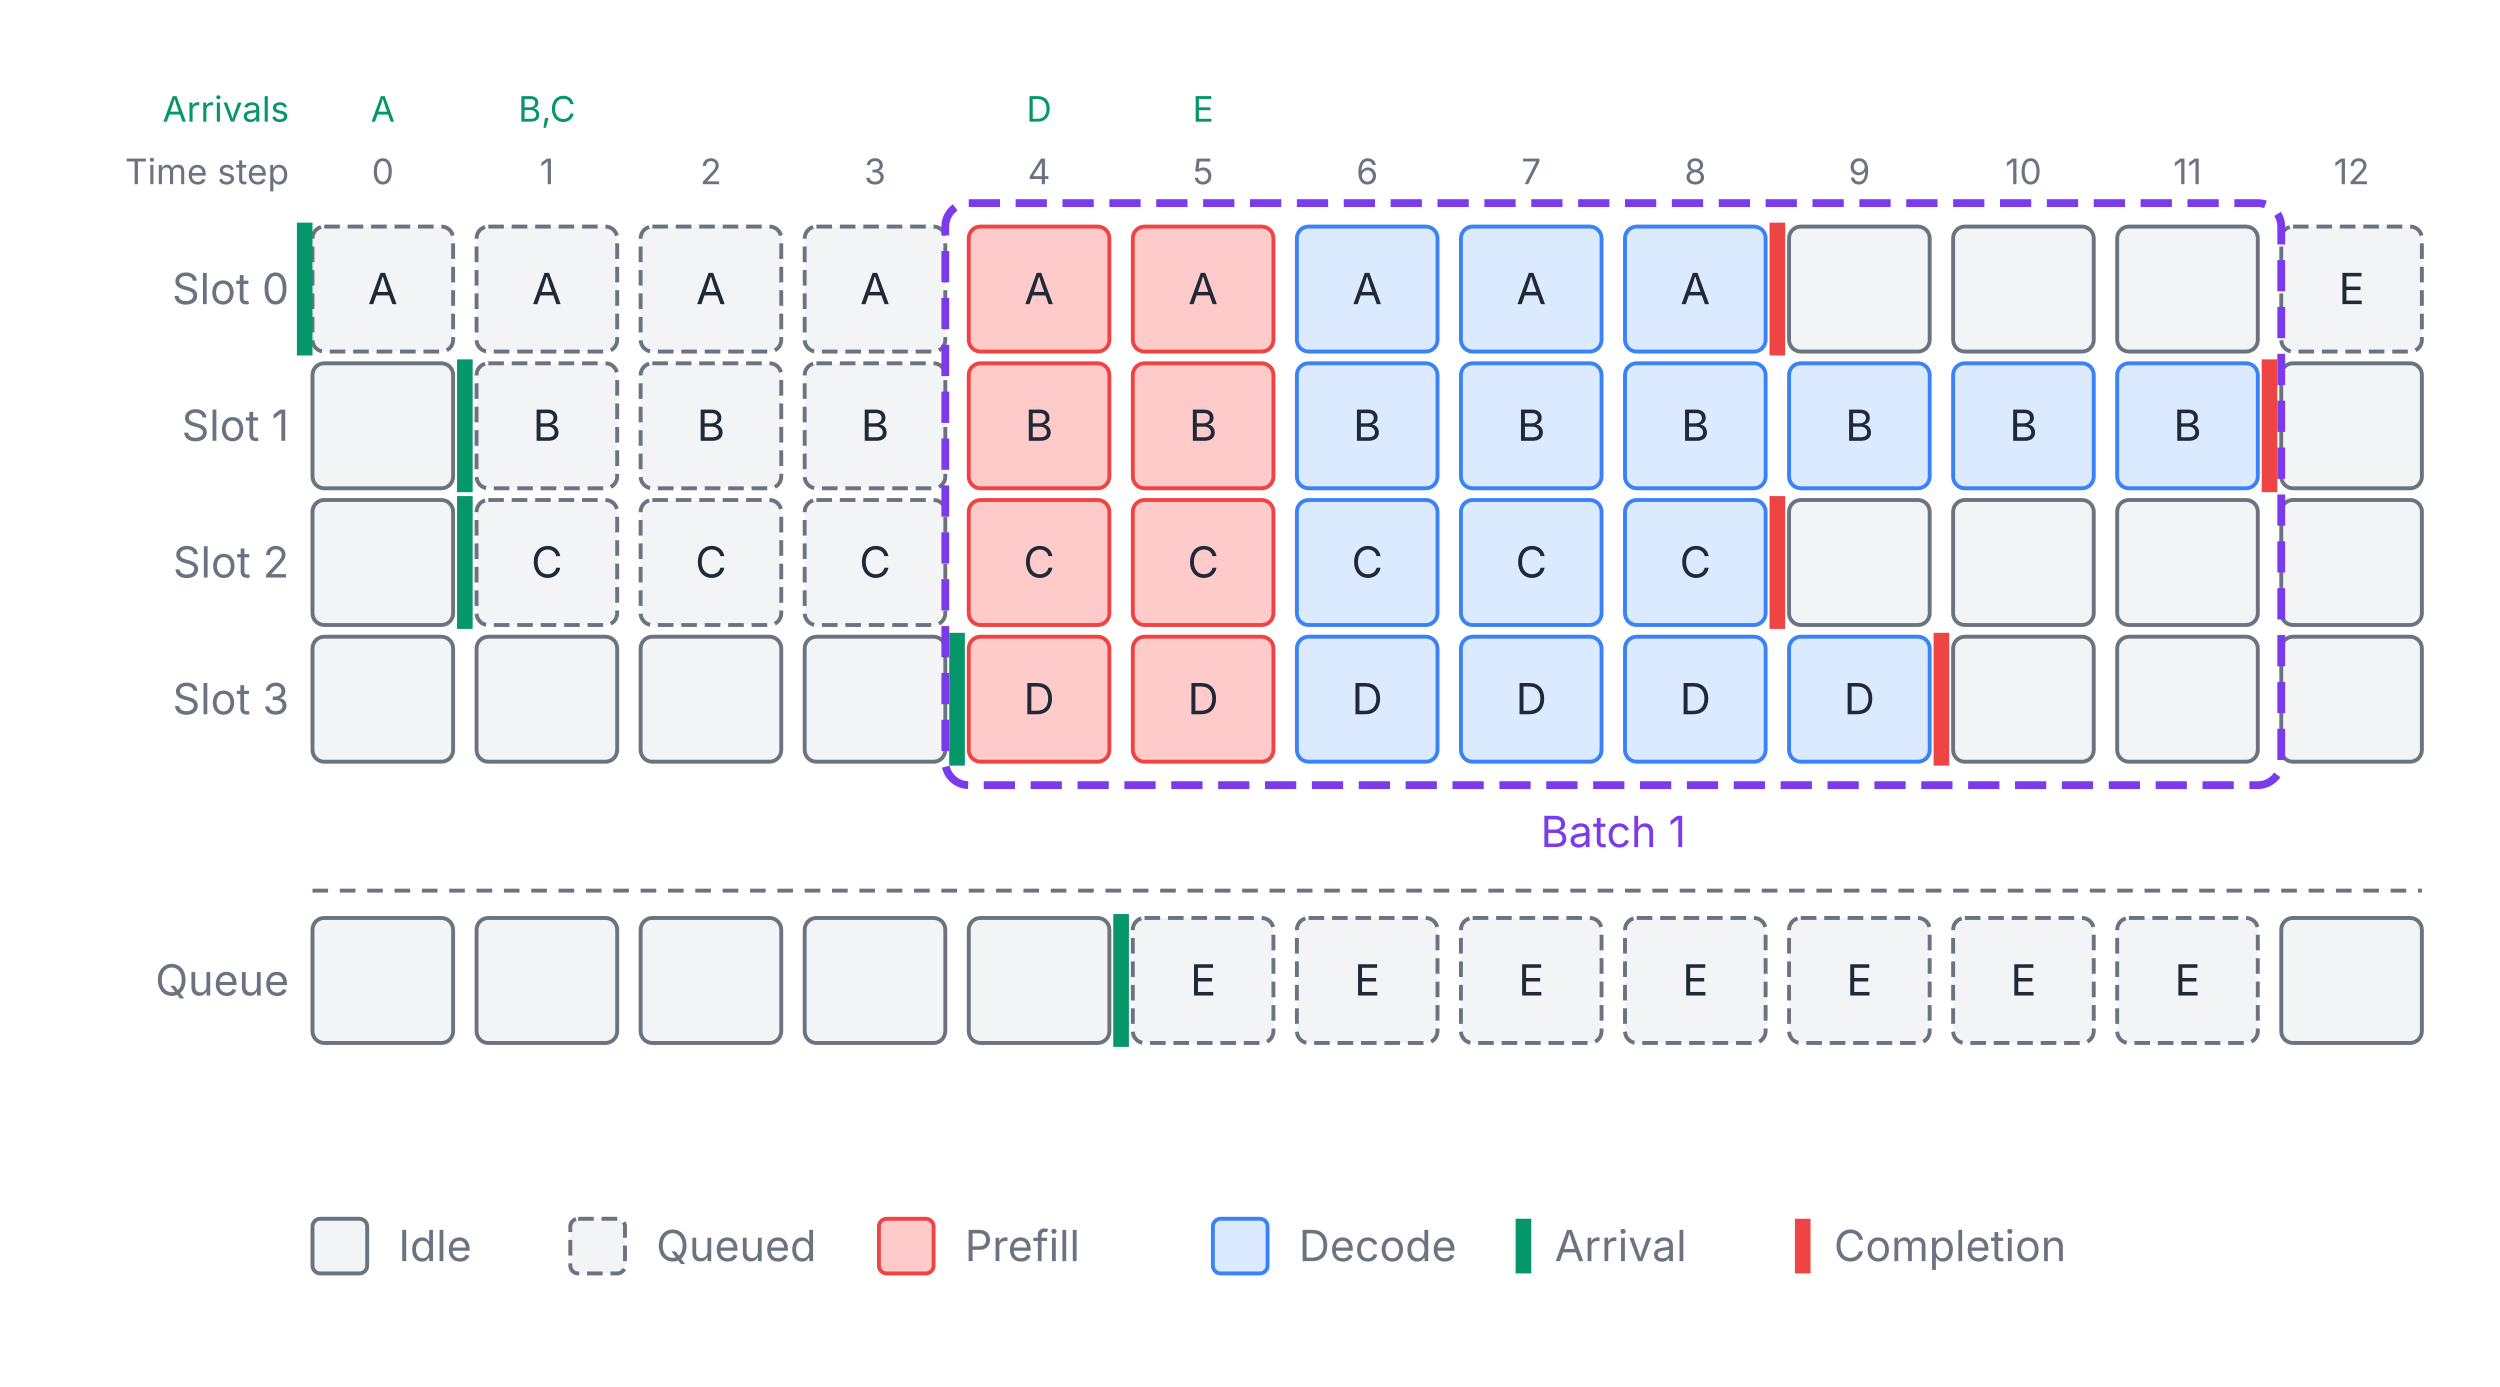
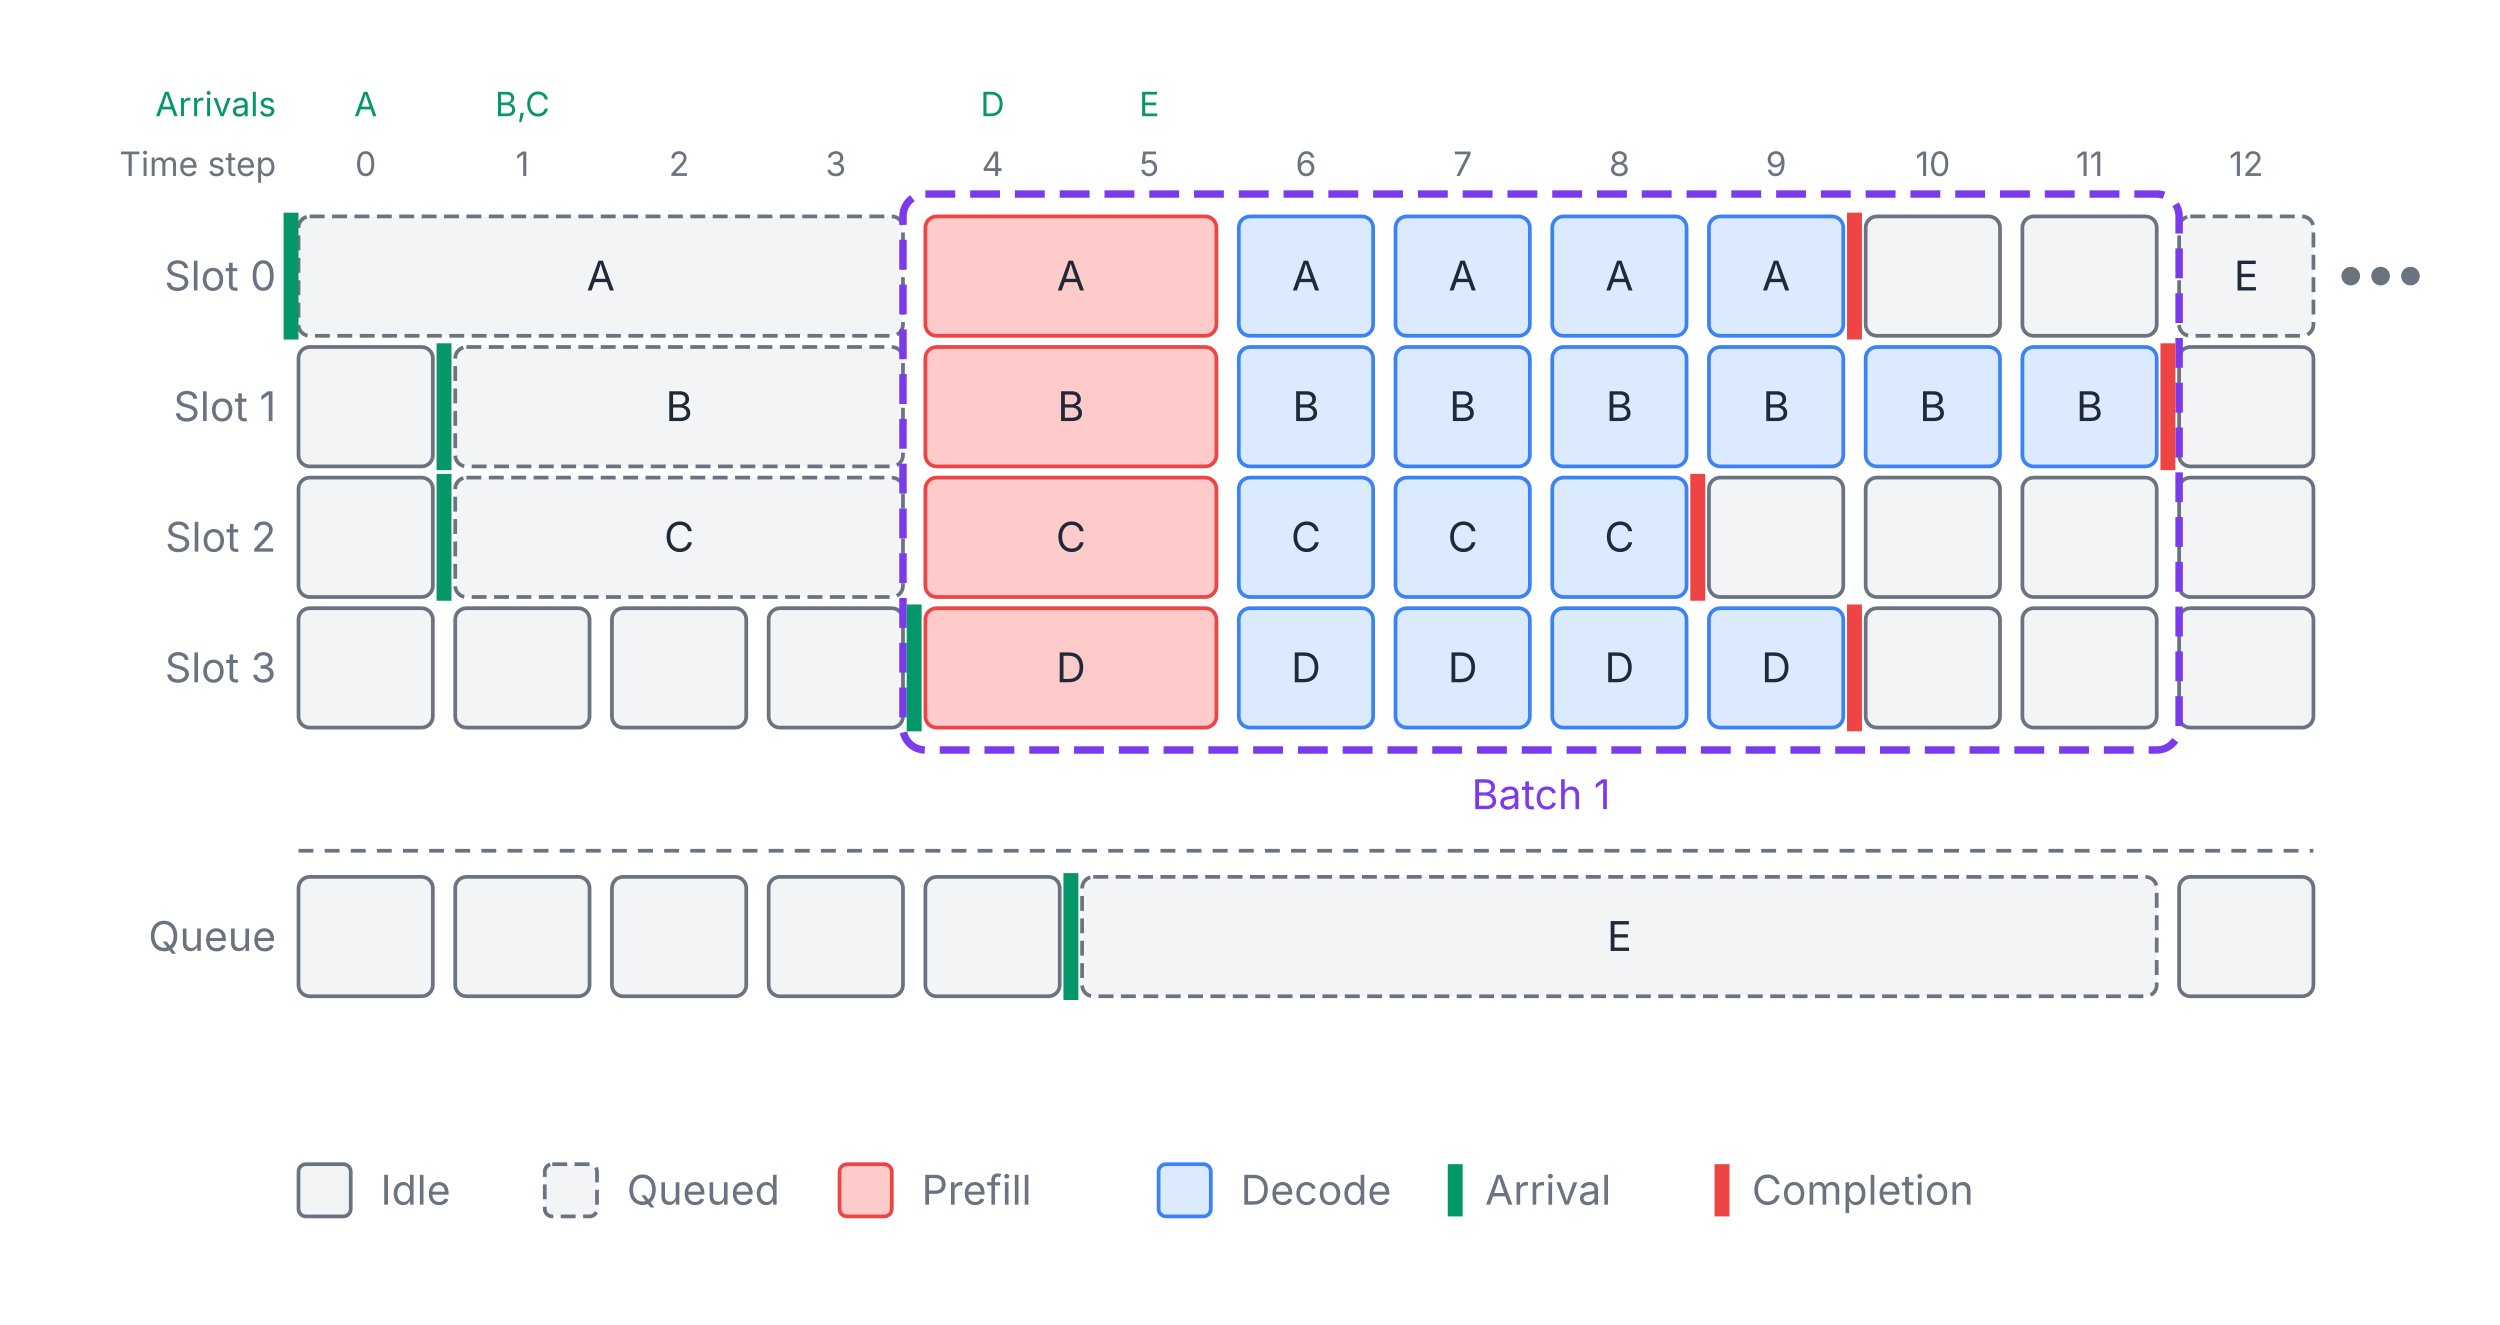
- <svg xmlns="http://www.w3.org/2000/svg" baseProfile="full" height="355px" version="1.1" viewBox="0 0 640 355" width="640px">
+ <svg xmlns="http://www.w3.org/2000/svg" baseProfile="full" height="355px" version="1.1" viewBox="0 0 670 355" width="670px">
  <defs>
    <marker id="arrowhead" markerHeight="4" markerWidth="4" orient="auto" refX="4" refY="2.0">
      <polygon fill="#374151" points="0,0 4,2.0 0,4" />
    </marker>
  </defs>
  <text dy="0.35em" fill="#059669" font-family="Inter, Segoe UI, Helvetica, Arial, sans-serif" font-size="9px" text-anchor="end" x="74" y="28.0">Arrivals</text>
  <text dy="0.35em" fill="#059669" font-family="Inter, Segoe UI, Helvetica, Arial, sans-serif" font-size="9px" text-anchor="middle" x="98.0" y="28.0">A</text>
  <text dy="0.35em" fill="#059669" font-family="Inter, Segoe UI, Helvetica, Arial, sans-serif" font-size="9px" text-anchor="middle" x="140.0" y="28.0">B,C</text>
  <text dy="0.35em" fill="#059669" font-family="Inter, Segoe UI, Helvetica, Arial, sans-serif" font-size="9px" text-anchor="middle" x="266.0" y="28.0">D</text>
  <text dy="0.35em" fill="#059669" font-family="Inter, Segoe UI, Helvetica, Arial, sans-serif" font-size="9px" text-anchor="middle" x="308.0" y="28.0">E</text>
  <text dy="0.35em" fill="#6B7280" font-family="Inter, Segoe UI, Helvetica, Arial, sans-serif" font-size="9px" text-anchor="end" x="74" y="44.0">Time step</text>
  <text dy="0.35em" fill="#6B7280" font-family="Inter, Segoe UI, Helvetica, Arial, sans-serif" font-size="9px" text-anchor="middle" x="98.0" y="44.0">0</text>
  <text dy="0.35em" fill="#6B7280" font-family="Inter, Segoe UI, Helvetica, Arial, sans-serif" font-size="9px" text-anchor="middle" x="140.0" y="44.0">1</text>
  <text dy="0.35em" fill="#6B7280" font-family="Inter, Segoe UI, Helvetica, Arial, sans-serif" font-size="9px" text-anchor="middle" x="182.0" y="44.0">2</text>
  <text dy="0.35em" fill="#6B7280" font-family="Inter, Segoe UI, Helvetica, Arial, sans-serif" font-size="9px" text-anchor="middle" x="224.0" y="44.0">3</text>
  <text dy="0.35em" fill="#6B7280" font-family="Inter, Segoe UI, Helvetica, Arial, sans-serif" font-size="9px" text-anchor="middle" x="266.0" y="44.0">4</text>
  <text dy="0.35em" fill="#6B7280" font-family="Inter, Segoe UI, Helvetica, Arial, sans-serif" font-size="9px" text-anchor="middle" x="308.0" y="44.0">5</text>
  <text dy="0.35em" fill="#6B7280" font-family="Inter, Segoe UI, Helvetica, Arial, sans-serif" font-size="9px" text-anchor="middle" x="350.0" y="44.0">6</text>
  <text dy="0.35em" fill="#6B7280" font-family="Inter, Segoe UI, Helvetica, Arial, sans-serif" font-size="9px" text-anchor="middle" x="392.0" y="44.0">7</text>
  <text dy="0.35em" fill="#6B7280" font-family="Inter, Segoe UI, Helvetica, Arial, sans-serif" font-size="9px" text-anchor="middle" x="434.0" y="44.0">8</text>
  <text dy="0.35em" fill="#6B7280" font-family="Inter, Segoe UI, Helvetica, Arial, sans-serif" font-size="9px" text-anchor="middle" x="476.0" y="44.0">9</text>
  <text dy="0.35em" fill="#6B7280" font-family="Inter, Segoe UI, Helvetica, Arial, sans-serif" font-size="9px" text-anchor="middle" x="518.0" y="44.0">10</text>
  <text dy="0.35em" fill="#6B7280" font-family="Inter, Segoe UI, Helvetica, Arial, sans-serif" font-size="9px" text-anchor="middle" x="560.0" y="44.0">11</text>
  <text dy="0.35em" fill="#6B7280" font-family="Inter, Segoe UI, Helvetica, Arial, sans-serif" font-size="9px" text-anchor="middle" x="602.0" y="44.0">12</text>
  <text dy="0.35em" fill="#6B7280" font-family="Inter, Segoe UI, Helvetica, Arial, sans-serif" font-size="11px" text-anchor="end" x="74" y="74.0">Slot 0</text>
-   <rect fill="#F3F4F6" height="32" rx="3" ry="3" stroke="#6B7280" stroke-dasharray="4,2" stroke-width="1.0" width="36" x="80" y="58" />
-   <text dy="0.35em" fill="#1F2937" font-family="Inter, Segoe UI, Helvetica, Arial, sans-serif" font-size="11px" text-anchor="middle" x="98.0" y="74.0">A</text>
-   <rect fill="#F3F4F6" height="32" rx="3" ry="3" stroke="#6B7280" stroke-dasharray="4,2" stroke-width="1.0" width="36" x="122" y="58" />
-   <text dy="0.35em" fill="#1F2937" font-family="Inter, Segoe UI, Helvetica, Arial, sans-serif" font-size="11px" text-anchor="middle" x="140.0" y="74.0">A</text>
-   <rect fill="#F3F4F6" height="32" rx="3" ry="3" stroke="#6B7280" stroke-dasharray="4,2" stroke-width="1.0" width="36" x="164" y="58" />
-   <text dy="0.35em" fill="#1F2937" font-family="Inter, Segoe UI, Helvetica, Arial, sans-serif" font-size="11px" text-anchor="middle" x="182.0" y="74.0">A</text>
-   <rect fill="#F3F4F6" height="32" rx="3" ry="3" stroke="#6B7280" stroke-dasharray="4,2" stroke-width="1.0" width="36" x="206" y="58" />
-   <text dy="0.35em" fill="#1F2937" font-family="Inter, Segoe UI, Helvetica, Arial, sans-serif" font-size="11px" text-anchor="middle" x="224.0" y="74.0">A</text>
-   <rect fill="#FECACA" height="32" rx="3" ry="3" stroke="#EF4444" stroke-width="1.0" width="36" x="248" y="58" />
-   <text dy="0.35em" fill="#1F2937" font-family="Inter, Segoe UI, Helvetica, Arial, sans-serif" font-size="11px" text-anchor="middle" x="266.0" y="74.0">A</text>
-   <rect fill="#FECACA" height="32" rx="3" ry="3" stroke="#EF4444" stroke-width="1.0" width="36" x="290" y="58" />
-   <text dy="0.35em" fill="#1F2937" font-family="Inter, Segoe UI, Helvetica, Arial, sans-serif" font-size="11px" text-anchor="middle" x="308.0" y="74.0">A</text>
+   <rect fill="#F3F4F6" height="32" rx="3" ry="3" stroke="#6B7280" stroke-dasharray="4,2" stroke-width="1.0" width="162" x="80" y="58" />
+   <text dy="0.35em" fill="#1F2937" font-family="Inter, Segoe UI, Helvetica, Arial, sans-serif" font-size="11px" text-anchor="middle" x="161.0" y="74.0">A</text>
+   <rect fill="#FECACA" height="32" rx="3" ry="3" stroke="#EF4444" stroke-width="1.0" width="78" x="248" y="58" />
+   <text dy="0.35em" fill="#1F2937" font-family="Inter, Segoe UI, Helvetica, Arial, sans-serif" font-size="11px" text-anchor="middle" x="287.0" y="74.0">A</text>
  <rect fill="#DBEAFE" height="32" rx="3" ry="3" stroke="#3B82F6" stroke-width="1.0" width="36" x="332" y="58" />
  <text dy="0.35em" fill="#1F2937" font-family="Inter, Segoe UI, Helvetica, Arial, sans-serif" font-size="11px" text-anchor="middle" x="350.0" y="74.0">A</text>
  <rect fill="#DBEAFE" height="32" rx="3" ry="3" stroke="#3B82F6" stroke-width="1.0" width="36" x="374" y="58" />
  <text dy="0.35em" fill="#1F2937" font-family="Inter, Segoe UI, Helvetica, Arial, sans-serif" font-size="11px" text-anchor="middle" x="392.0" y="74.0">A</text>
  <rect fill="#DBEAFE" height="32" rx="3" ry="3" stroke="#3B82F6" stroke-width="1.0" width="36" x="416" y="58" />
  <text dy="0.35em" fill="#1F2937" font-family="Inter, Segoe UI, Helvetica, Arial, sans-serif" font-size="11px" text-anchor="middle" x="434.0" y="74.0">A</text>
-   <rect fill="#F3F4F6" height="32" rx="3" ry="3" stroke="#6B7280" stroke-width="1.0" width="36" x="458" y="58" />
+   <rect fill="#DBEAFE" height="32" rx="3" ry="3" stroke="#3B82F6" stroke-width="1.0" width="36" x="458" y="58" />
+   <text dy="0.35em" fill="#1F2937" font-family="Inter, Segoe UI, Helvetica, Arial, sans-serif" font-size="11px" text-anchor="middle" x="476.0" y="74.0">A</text>
  <rect fill="#F3F4F6" height="32" rx="3" ry="3" stroke="#6B7280" stroke-width="1.0" width="36" x="500" y="58" />
  <rect fill="#F3F4F6" height="32" rx="3" ry="3" stroke="#6B7280" stroke-width="1.0" width="36" x="542" y="58" />
  <rect fill="#F3F4F6" height="32" rx="3" ry="3" stroke="#6B7280" stroke-dasharray="4,2" stroke-width="1.0" width="36" x="584" y="58" />
  <text dy="0.35em" fill="#1F2937" font-family="Inter, Segoe UI, Helvetica, Arial, sans-serif" font-size="11px" text-anchor="middle" x="602.0" y="74.0">E</text>
  <text dy="0.35em" fill="#6B7280" font-family="Inter, Segoe UI, Helvetica, Arial, sans-serif" font-size="11px" text-anchor="end" x="74" y="109.0">Slot 1</text>
  <rect fill="#F3F4F6" height="32" rx="3" ry="3" stroke="#6B7280" stroke-width="1.0" width="36" x="80" y="93" />
-   <rect fill="#F3F4F6" height="32" rx="3" ry="3" stroke="#6B7280" stroke-dasharray="4,2" stroke-width="1.0" width="36" x="122" y="93" />
-   <text dy="0.35em" fill="#1F2937" font-family="Inter, Segoe UI, Helvetica, Arial, sans-serif" font-size="11px" text-anchor="middle" x="140.0" y="109.0">B</text>
-   <rect fill="#F3F4F6" height="32" rx="3" ry="3" stroke="#6B7280" stroke-dasharray="4,2" stroke-width="1.0" width="36" x="164" y="93" />
+   <rect fill="#F3F4F6" height="32" rx="3" ry="3" stroke="#6B7280" stroke-dasharray="4,2" stroke-width="1.0" width="120" x="122" y="93" />
  <text dy="0.35em" fill="#1F2937" font-family="Inter, Segoe UI, Helvetica, Arial, sans-serif" font-size="11px" text-anchor="middle" x="182.0" y="109.0">B</text>
-   <rect fill="#F3F4F6" height="32" rx="3" ry="3" stroke="#6B7280" stroke-dasharray="4,2" stroke-width="1.0" width="36" x="206" y="93" />
-   <text dy="0.35em" fill="#1F2937" font-family="Inter, Segoe UI, Helvetica, Arial, sans-serif" font-size="11px" text-anchor="middle" x="224.0" y="109.0">B</text>
-   <rect fill="#FECACA" height="32" rx="3" ry="3" stroke="#EF4444" stroke-width="1.0" width="36" x="248" y="93" />
-   <text dy="0.35em" fill="#1F2937" font-family="Inter, Segoe UI, Helvetica, Arial, sans-serif" font-size="11px" text-anchor="middle" x="266.0" y="109.0">B</text>
-   <rect fill="#FECACA" height="32" rx="3" ry="3" stroke="#EF4444" stroke-width="1.0" width="36" x="290" y="93" />
-   <text dy="0.35em" fill="#1F2937" font-family="Inter, Segoe UI, Helvetica, Arial, sans-serif" font-size="11px" text-anchor="middle" x="308.0" y="109.0">B</text>
+   <rect fill="#FECACA" height="32" rx="3" ry="3" stroke="#EF4444" stroke-width="1.0" width="78" x="248" y="93" />
+   <text dy="0.35em" fill="#1F2937" font-family="Inter, Segoe UI, Helvetica, Arial, sans-serif" font-size="11px" text-anchor="middle" x="287.0" y="109.0">B</text>
  <rect fill="#DBEAFE" height="32" rx="3" ry="3" stroke="#3B82F6" stroke-width="1.0" width="36" x="332" y="93" />
  <text dy="0.35em" fill="#1F2937" font-family="Inter, Segoe UI, Helvetica, Arial, sans-serif" font-size="11px" text-anchor="middle" x="350.0" y="109.0">B</text>
  <rect fill="#DBEAFE" height="32" rx="3" ry="3" stroke="#3B82F6" stroke-width="1.0" width="36" x="374" y="93" />
  <text dy="0.35em" fill="#1F2937" font-family="Inter, Segoe UI, Helvetica, Arial, sans-serif" font-size="11px" text-anchor="middle" x="392.0" y="109.0">B</text>
  <rect fill="#DBEAFE" height="32" rx="3" ry="3" stroke="#3B82F6" stroke-width="1.0" width="36" x="416" y="93" />
  <text dy="0.35em" fill="#1F2937" font-family="Inter, Segoe UI, Helvetica, Arial, sans-serif" font-size="11px" text-anchor="middle" x="434.0" y="109.0">B</text>
  <rect fill="#DBEAFE" height="32" rx="3" ry="3" stroke="#3B82F6" stroke-width="1.0" width="36" x="458" y="93" />
  <text dy="0.35em" fill="#1F2937" font-family="Inter, Segoe UI, Helvetica, Arial, sans-serif" font-size="11px" text-anchor="middle" x="476.0" y="109.0">B</text>
  <rect fill="#DBEAFE" height="32" rx="3" ry="3" stroke="#3B82F6" stroke-width="1.0" width="36" x="500" y="93" />
  <text dy="0.35em" fill="#1F2937" font-family="Inter, Segoe UI, Helvetica, Arial, sans-serif" font-size="11px" text-anchor="middle" x="518.0" y="109.0">B</text>
  <rect fill="#DBEAFE" height="32" rx="3" ry="3" stroke="#3B82F6" stroke-width="1.0" width="36" x="542" y="93" />
  <text dy="0.35em" fill="#1F2937" font-family="Inter, Segoe UI, Helvetica, Arial, sans-serif" font-size="11px" text-anchor="middle" x="560.0" y="109.0">B</text>
  <rect fill="#F3F4F6" height="32" rx="3" ry="3" stroke="#6B7280" stroke-width="1.0" width="36" x="584" y="93" />
  <text dy="0.35em" fill="#6B7280" font-family="Inter, Segoe UI, Helvetica, Arial, sans-serif" font-size="11px" text-anchor="end" x="74" y="144.0">Slot 2</text>
  <rect fill="#F3F4F6" height="32" rx="3" ry="3" stroke="#6B7280" stroke-width="1.0" width="36" x="80" y="128" />
-   <rect fill="#F3F4F6" height="32" rx="3" ry="3" stroke="#6B7280" stroke-dasharray="4,2" stroke-width="1.0" width="36" x="122" y="128" />
-   <text dy="0.35em" fill="#1F2937" font-family="Inter, Segoe UI, Helvetica, Arial, sans-serif" font-size="11px" text-anchor="middle" x="140.0" y="144.0">C</text>
-   <rect fill="#F3F4F6" height="32" rx="3" ry="3" stroke="#6B7280" stroke-dasharray="4,2" stroke-width="1.0" width="36" x="164" y="128" />
+   <rect fill="#F3F4F6" height="32" rx="3" ry="3" stroke="#6B7280" stroke-dasharray="4,2" stroke-width="1.0" width="120" x="122" y="128" />
  <text dy="0.35em" fill="#1F2937" font-family="Inter, Segoe UI, Helvetica, Arial, sans-serif" font-size="11px" text-anchor="middle" x="182.0" y="144.0">C</text>
-   <rect fill="#F3F4F6" height="32" rx="3" ry="3" stroke="#6B7280" stroke-dasharray="4,2" stroke-width="1.0" width="36" x="206" y="128" />
-   <text dy="0.35em" fill="#1F2937" font-family="Inter, Segoe UI, Helvetica, Arial, sans-serif" font-size="11px" text-anchor="middle" x="224.0" y="144.0">C</text>
-   <rect fill="#FECACA" height="32" rx="3" ry="3" stroke="#EF4444" stroke-width="1.0" width="36" x="248" y="128" />
-   <text dy="0.35em" fill="#1F2937" font-family="Inter, Segoe UI, Helvetica, Arial, sans-serif" font-size="11px" text-anchor="middle" x="266.0" y="144.0">C</text>
-   <rect fill="#FECACA" height="32" rx="3" ry="3" stroke="#EF4444" stroke-width="1.0" width="36" x="290" y="128" />
-   <text dy="0.35em" fill="#1F2937" font-family="Inter, Segoe UI, Helvetica, Arial, sans-serif" font-size="11px" text-anchor="middle" x="308.0" y="144.0">C</text>
+   <rect fill="#FECACA" height="32" rx="3" ry="3" stroke="#EF4444" stroke-width="1.0" width="78" x="248" y="128" />
+   <text dy="0.35em" fill="#1F2937" font-family="Inter, Segoe UI, Helvetica, Arial, sans-serif" font-size="11px" text-anchor="middle" x="287.0" y="144.0">C</text>
  <rect fill="#DBEAFE" height="32" rx="3" ry="3" stroke="#3B82F6" stroke-width="1.0" width="36" x="332" y="128" />
  <text dy="0.35em" fill="#1F2937" font-family="Inter, Segoe UI, Helvetica, Arial, sans-serif" font-size="11px" text-anchor="middle" x="350.0" y="144.0">C</text>
  <rect fill="#DBEAFE" height="32" rx="3" ry="3" stroke="#3B82F6" stroke-width="1.0" width="36" x="374" y="128" />
  <text dy="0.35em" fill="#1F2937" font-family="Inter, Segoe UI, Helvetica, Arial, sans-serif" font-size="11px" text-anchor="middle" x="392.0" y="144.0">C</text>
  <rect fill="#DBEAFE" height="32" rx="3" ry="3" stroke="#3B82F6" stroke-width="1.0" width="36" x="416" y="128" />
  <text dy="0.35em" fill="#1F2937" font-family="Inter, Segoe UI, Helvetica, Arial, sans-serif" font-size="11px" text-anchor="middle" x="434.0" y="144.0">C</text>
  <rect fill="#F3F4F6" height="32" rx="3" ry="3" stroke="#6B7280" stroke-width="1.0" width="36" x="458" y="128" />
  <rect fill="#F3F4F6" height="32" rx="3" ry="3" stroke="#6B7280" stroke-width="1.0" width="36" x="500" y="128" />
  <rect fill="#F3F4F6" height="32" rx="3" ry="3" stroke="#6B7280" stroke-width="1.0" width="36" x="542" y="128" />
  <rect fill="#F3F4F6" height="32" rx="3" ry="3" stroke="#6B7280" stroke-width="1.0" width="36" x="584" y="128" />
  <text dy="0.35em" fill="#6B7280" font-family="Inter, Segoe UI, Helvetica, Arial, sans-serif" font-size="11px" text-anchor="end" x="74" y="179.0">Slot 3</text>
  <rect fill="#F3F4F6" height="32" rx="3" ry="3" stroke="#6B7280" stroke-width="1.0" width="36" x="80" y="163" />
  <rect fill="#F3F4F6" height="32" rx="3" ry="3" stroke="#6B7280" stroke-width="1.0" width="36" x="122" y="163" />
  <rect fill="#F3F4F6" height="32" rx="3" ry="3" stroke="#6B7280" stroke-width="1.0" width="36" x="164" y="163" />
  <rect fill="#F3F4F6" height="32" rx="3" ry="3" stroke="#6B7280" stroke-width="1.0" width="36" x="206" y="163" />
-   <rect fill="#FECACA" height="32" rx="3" ry="3" stroke="#EF4444" stroke-width="1.0" width="36" x="248" y="163" />
-   <text dy="0.35em" fill="#1F2937" font-family="Inter, Segoe UI, Helvetica, Arial, sans-serif" font-size="11px" text-anchor="middle" x="266.0" y="179.0">D</text>
-   <rect fill="#FECACA" height="32" rx="3" ry="3" stroke="#EF4444" stroke-width="1.0" width="36" x="290" y="163" />
-   <text dy="0.35em" fill="#1F2937" font-family="Inter, Segoe UI, Helvetica, Arial, sans-serif" font-size="11px" text-anchor="middle" x="308.0" y="179.0">D</text>
+   <rect fill="#FECACA" height="32" rx="3" ry="3" stroke="#EF4444" stroke-width="1.0" width="78" x="248" y="163" />
+   <text dy="0.35em" fill="#1F2937" font-family="Inter, Segoe UI, Helvetica, Arial, sans-serif" font-size="11px" text-anchor="middle" x="287.0" y="179.0">D</text>
  <rect fill="#DBEAFE" height="32" rx="3" ry="3" stroke="#3B82F6" stroke-width="1.0" width="36" x="332" y="163" />
  <text dy="0.35em" fill="#1F2937" font-family="Inter, Segoe UI, Helvetica, Arial, sans-serif" font-size="11px" text-anchor="middle" x="350.0" y="179.0">D</text>
  <rect fill="#DBEAFE" height="32" rx="3" ry="3" stroke="#3B82F6" stroke-width="1.0" width="36" x="374" y="163" />
  <text dy="0.35em" fill="#1F2937" font-family="Inter, Segoe UI, Helvetica, Arial, sans-serif" font-size="11px" text-anchor="middle" x="392.0" y="179.0">D</text>
  <rect fill="#DBEAFE" height="32" rx="3" ry="3" stroke="#3B82F6" stroke-width="1.0" width="36" x="416" y="163" />
  <text dy="0.35em" fill="#1F2937" font-family="Inter, Segoe UI, Helvetica, Arial, sans-serif" font-size="11px" text-anchor="middle" x="434.0" y="179.0">D</text>
  <rect fill="#DBEAFE" height="32" rx="3" ry="3" stroke="#3B82F6" stroke-width="1.0" width="36" x="458" y="163" />
  <text dy="0.35em" fill="#1F2937" font-family="Inter, Segoe UI, Helvetica, Arial, sans-serif" font-size="11px" text-anchor="middle" x="476.0" y="179.0">D</text>
  <rect fill="#F3F4F6" height="32" rx="3" ry="3" stroke="#6B7280" stroke-width="1.0" width="36" x="500" y="163" />
  <rect fill="#F3F4F6" height="32" rx="3" ry="3" stroke="#6B7280" stroke-width="1.0" width="36" x="542" y="163" />
  <rect fill="#F3F4F6" height="32" rx="3" ry="3" stroke="#6B7280" stroke-width="1.0" width="36" x="584" y="163" />
  <rect fill="none" height="149" rx="6" ry="6" stroke="#7C3AED" stroke-dasharray="8,4" stroke-width="2.0" width="342" x="242" y="52" />
  <text dy="0.35em" fill="#7C3AED" font-family="Inter, Segoe UI, Helvetica, Arial, sans-serif" font-size="11px" text-anchor="middle" x="413.0" y="213.0">Batch 1</text>
  <line stroke="#6B7280" stroke-dasharray="4,3" stroke-width="1.0" x1="80" x2="620" y1="228.0" y2="228.0" />
  <text dy="0.35em" fill="#6B7280" font-family="Inter, Segoe UI, Helvetica, Arial, sans-serif" font-size="11px" text-anchor="end" x="74" y="251.0">Queue</text>
  <rect fill="#F3F4F6" height="32" rx="3" ry="3" stroke="#6B7280" stroke-width="1.0" width="36" x="80" y="235.0" />
  <rect fill="#F3F4F6" height="32" rx="3" ry="3" stroke="#6B7280" stroke-width="1.0" width="36" x="122" y="235.0" />
  <rect fill="#F3F4F6" height="32" rx="3" ry="3" stroke="#6B7280" stroke-width="1.0" width="36" x="164" y="235.0" />
  <rect fill="#F3F4F6" height="32" rx="3" ry="3" stroke="#6B7280" stroke-width="1.0" width="36" x="206" y="235.0" />
  <rect fill="#F3F4F6" height="32" rx="3" ry="3" stroke="#6B7280" stroke-width="1.0" width="36" x="248" y="235.0" />
-   <rect fill="#F3F4F6" height="32" rx="3" ry="3" stroke="#6B7280" stroke-dasharray="4,2" stroke-width="1.0" width="36" x="290" y="235.0" />
-   <text dy="0.35em" fill="#1F2937" font-family="Inter, Segoe UI, Helvetica, Arial, sans-serif" font-size="11px" text-anchor="middle" x="308.0" y="251.0">E</text>
-   <rect fill="#F3F4F6" height="32" rx="3" ry="3" stroke="#6B7280" stroke-dasharray="4,2" stroke-width="1.0" width="36" x="332" y="235.0" />
-   <text dy="0.35em" fill="#1F2937" font-family="Inter, Segoe UI, Helvetica, Arial, sans-serif" font-size="11px" text-anchor="middle" x="350.0" y="251.0">E</text>
-   <rect fill="#F3F4F6" height="32" rx="3" ry="3" stroke="#6B7280" stroke-dasharray="4,2" stroke-width="1.0" width="36" x="374" y="235.0" />
-   <text dy="0.35em" fill="#1F2937" font-family="Inter, Segoe UI, Helvetica, Arial, sans-serif" font-size="11px" text-anchor="middle" x="392.0" y="251.0">E</text>
-   <rect fill="#F3F4F6" height="32" rx="3" ry="3" stroke="#6B7280" stroke-dasharray="4,2" stroke-width="1.0" width="36" x="416" y="235.0" />
+   <rect fill="#F3F4F6" height="32" rx="3" ry="3" stroke="#6B7280" stroke-dasharray="4,2" stroke-width="1.0" width="288" x="290" y="235.0" />
  <text dy="0.35em" fill="#1F2937" font-family="Inter, Segoe UI, Helvetica, Arial, sans-serif" font-size="11px" text-anchor="middle" x="434.0" y="251.0">E</text>
-   <rect fill="#F3F4F6" height="32" rx="3" ry="3" stroke="#6B7280" stroke-dasharray="4,2" stroke-width="1.0" width="36" x="458" y="235.0" />
-   <text dy="0.35em" fill="#1F2937" font-family="Inter, Segoe UI, Helvetica, Arial, sans-serif" font-size="11px" text-anchor="middle" x="476.0" y="251.0">E</text>
-   <rect fill="#F3F4F6" height="32" rx="3" ry="3" stroke="#6B7280" stroke-dasharray="4,2" stroke-width="1.0" width="36" x="500" y="235.0" />
-   <text dy="0.35em" fill="#1F2937" font-family="Inter, Segoe UI, Helvetica, Arial, sans-serif" font-size="11px" text-anchor="middle" x="518.0" y="251.0">E</text>
-   <rect fill="#F3F4F6" height="32" rx="3" ry="3" stroke="#6B7280" stroke-dasharray="4,2" stroke-width="1.0" width="36" x="542" y="235.0" />
-   <text dy="0.35em" fill="#1F2937" font-family="Inter, Segoe UI, Helvetica, Arial, sans-serif" font-size="11px" text-anchor="middle" x="560.0" y="251.0">E</text>
  <rect fill="#F3F4F6" height="32" rx="3" ry="3" stroke="#6B7280" stroke-width="1.0" width="36" x="584" y="235.0" />
  <line stroke="#059669" stroke-width="4.0" x1="78" x2="78" y1="57" y2="91" />
  <line stroke="#059669" stroke-width="4.0" x1="119.0" x2="119.0" y1="92" y2="126" />
  <line stroke="#059669" stroke-width="4.0" x1="119.0" x2="119.0" y1="127" y2="161" />
  <line stroke="#059669" stroke-width="4.0" x1="245.0" x2="245.0" y1="162" y2="196" />
  <line stroke="#059669" stroke-width="4.0" x1="287.0" x2="287.0" y1="234.0" y2="268.0" />
-   <line stroke="#EF4444" stroke-width="4.0" x1="455.0" x2="455.0" y1="57" y2="91" />
+   <line stroke="#EF4444" stroke-width="4.0" x1="497.0" x2="497.0" y1="57" y2="91" />
  <line stroke="#EF4444" stroke-width="4.0" x1="581.0" x2="581.0" y1="92" y2="126" />
  <line stroke="#EF4444" stroke-width="4.0" x1="455.0" x2="455.0" y1="127" y2="161" />
  <line stroke="#EF4444" stroke-width="4.0" x1="497.0" x2="497.0" y1="162" y2="196" />
+   <circle cx="630" cy="74.0" fill="#6B7280" r="2.5" />
+   <circle cx="638" cy="74.0" fill="#6B7280" r="2.5" />
+   <circle cx="646" cy="74.0" fill="#6B7280" r="2.5" />
  <rect fill="#F3F4F6" height="14" rx="2" ry="2" stroke="#6B7280" stroke-width="1.0" width="14" x="80" y="312.0" />
  <text dy="0.35em" fill="#6B7280" font-family="Inter, Segoe UI, Helvetica, Arial, sans-serif" font-size="11px" text-anchor="start" x="102" y="319.0">Idle</text>
  <rect fill="#F3F4F6" height="14" rx="2" ry="2" stroke="#6B7280" stroke-dasharray="4,2" stroke-width="1.0" width="14" x="146.0" y="312.0" />
  <text dy="0.35em" fill="#6B7280" font-family="Inter, Segoe UI, Helvetica, Arial, sans-serif" font-size="11px" text-anchor="start" x="168.0" y="319.0">Queued</text>
  <rect fill="#FECACA" height="14" rx="2" ry="2" stroke="#EF4444" stroke-width="1.0" width="14" x="225.0" y="312.0" />
  <text dy="0.35em" fill="#6B7280" font-family="Inter, Segoe UI, Helvetica, Arial, sans-serif" font-size="11px" text-anchor="start" x="247.0" y="319.0">Prefill</text>
  <rect fill="#DBEAFE" height="14" rx="2" ry="2" stroke="#3B82F6" stroke-width="1.0" width="14" x="310.5" y="312.0" />
  <text dy="0.35em" fill="#6B7280" font-family="Inter, Segoe UI, Helvetica, Arial, sans-serif" font-size="11px" text-anchor="start" x="332.5" y="319.0">Decode</text>
  <line stroke="#059669" stroke-width="4.0" x1="390" x2="390" y1="312.0" y2="326.0" />
  <text dy="0.35em" fill="#6B7280" font-family="Inter, Segoe UI, Helvetica, Arial, sans-serif" font-size="11px" text-anchor="start" x="398" y="319.0">Arrival</text>
  <line stroke="#EF4444" stroke-width="4.0" x1="461.5" x2="461.5" y1="312.0" y2="326.0" />
  <text dy="0.35em" fill="#6B7280" font-family="Inter, Segoe UI, Helvetica, Arial, sans-serif" font-size="11px" text-anchor="start" x="469.5" y="319.0">Completion</text>
</svg>
